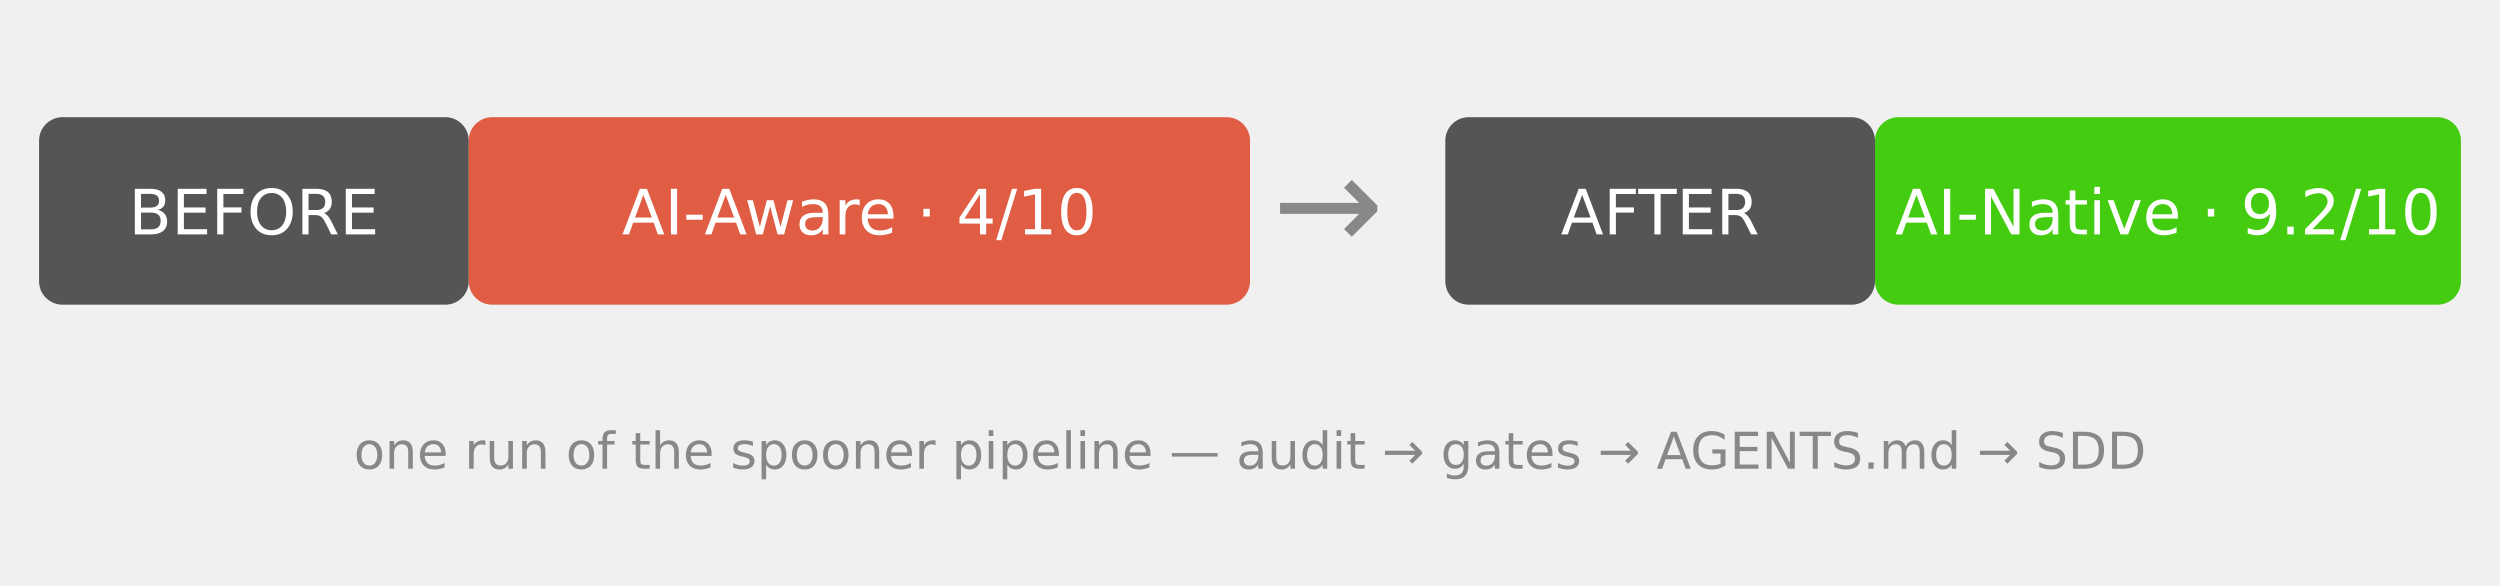
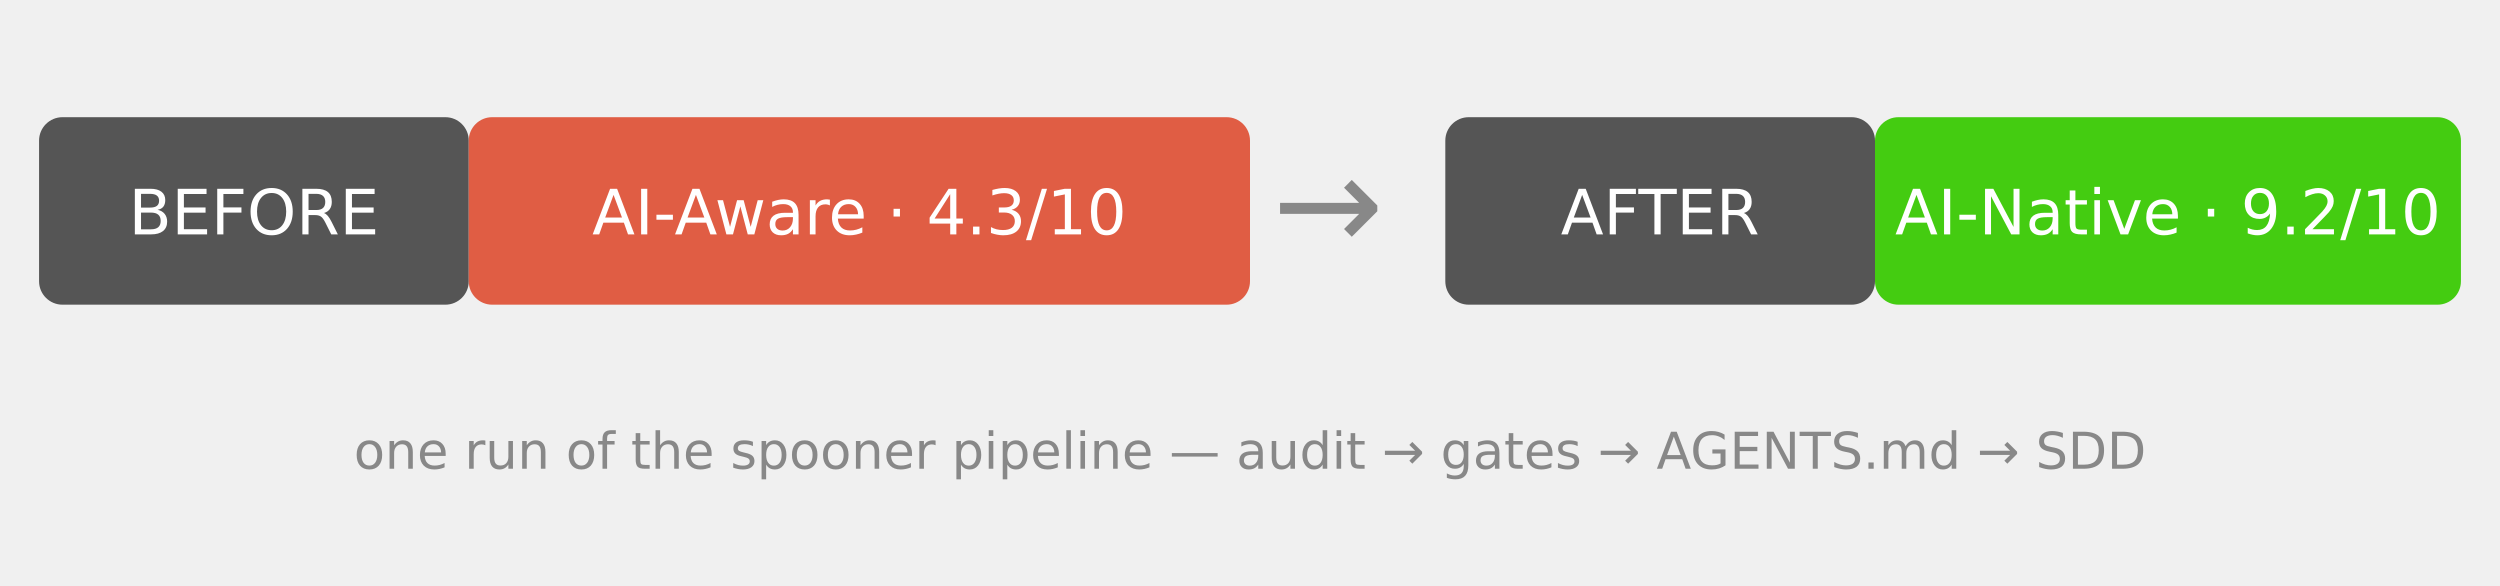
- <svg xmlns="http://www.w3.org/2000/svg" width="640" height="150" role="img" aria-label="AI readiness before and after the spooner transform: 4/10 AI-Aware becomes 9.2/10 AI-Native">
+ <svg xmlns="http://www.w3.org/2000/svg" width="640" height="150" role="img" aria-label="AI readiness before and after the spooner transform: 4.3/10 AI-Aware becomes 9.2/10 AI-Native">
  <rect x="10" y="30" width="110" height="48" rx="6" fill="#555" />
  <text x="65" y="60" font-family="Verdana,Geneva,DejaVu Sans,sans-serif" font-size="16" fill="#fff" text-anchor="middle">BEFORE</text>
  <rect x="120" y="30" width="200" height="48" rx="6" fill="#e05d44" />
-   <text x="220" y="60" font-family="Verdana,Geneva,DejaVu Sans,sans-serif" font-size="16" fill="#fff" text-anchor="middle">AI-Aware · 4/10</text>
+   <text x="220" y="60" font-family="Verdana,Geneva,DejaVu Sans,sans-serif" font-size="16" fill="#fff" text-anchor="middle">AI-Aware · 4.3/10</text>
  <text x="340" y="64" font-family="Verdana,Geneva,DejaVu Sans,sans-serif" font-size="34" fill="#888" text-anchor="middle">→</text>
  <rect x="370" y="30" width="110" height="48" rx="6" fill="#555" />
  <text x="425" y="60" font-family="Verdana,Geneva,DejaVu Sans,sans-serif" font-size="16" fill="#fff" text-anchor="middle">AFTER</text>
  <rect x="480" y="30" width="150" height="48" rx="6" fill="#4c1" />
  <text x="555" y="60" font-family="Verdana,Geneva,DejaVu Sans,sans-serif" font-size="16" fill="#fff" text-anchor="middle">AI-Native · 9.2/10</text>
  <text x="320" y="120" font-family="Verdana,Geneva,DejaVu Sans,sans-serif" font-size="13" fill="#888" text-anchor="middle">one run of the spooner pipeline — audit → gates → AGENTS.md → SDD</text>
</svg>
